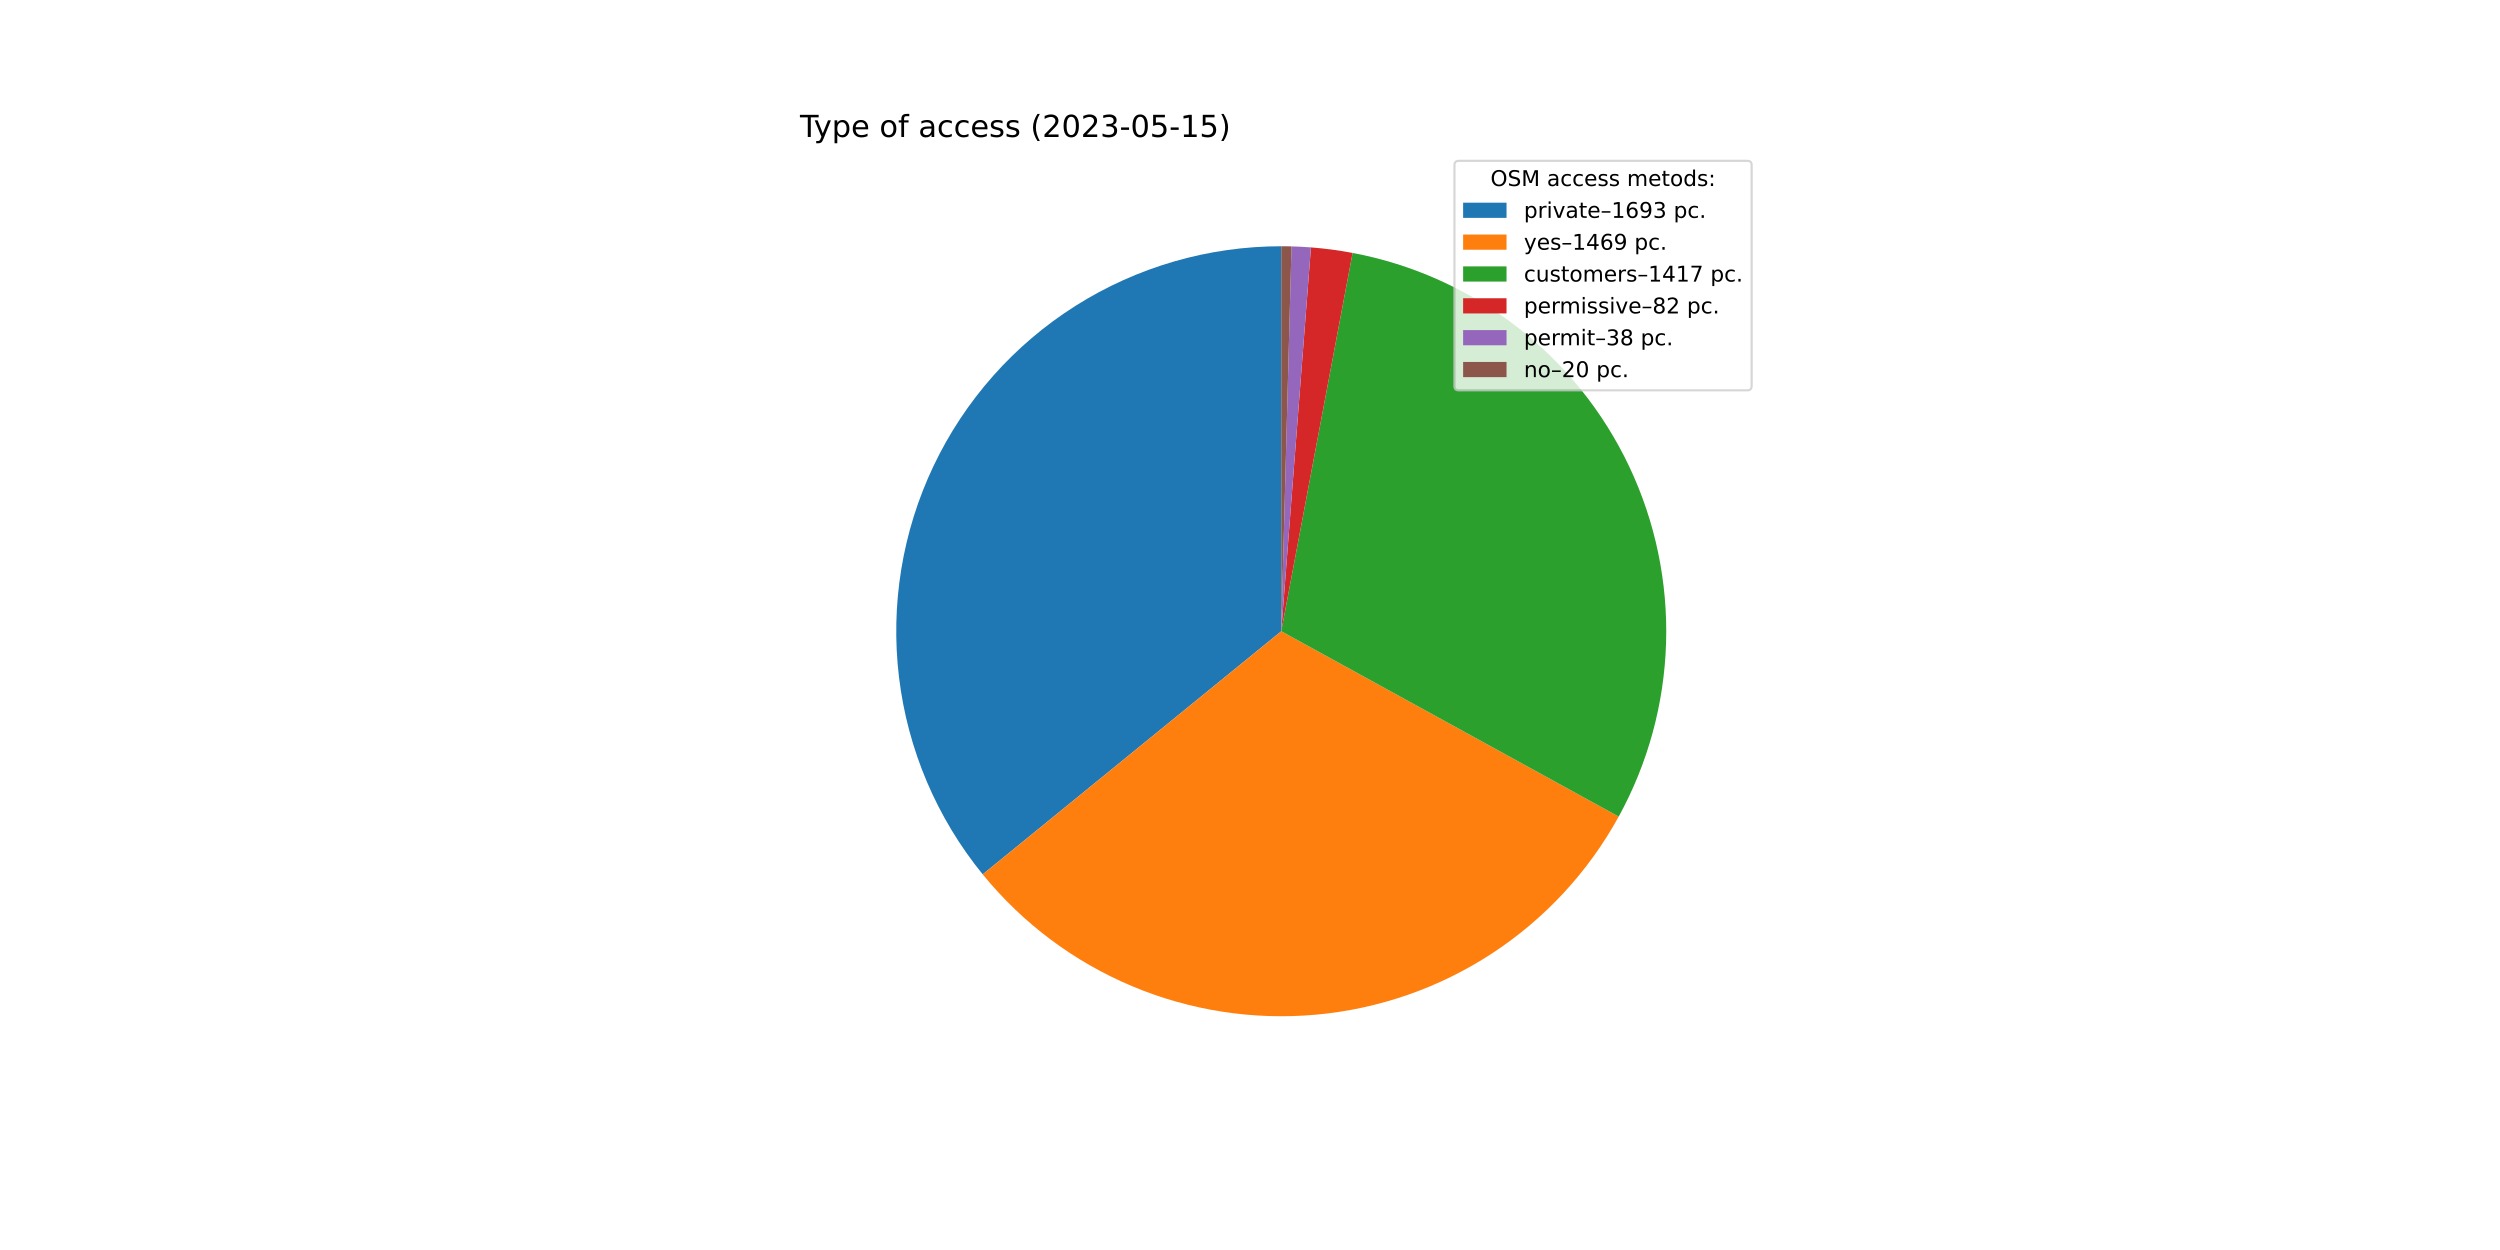
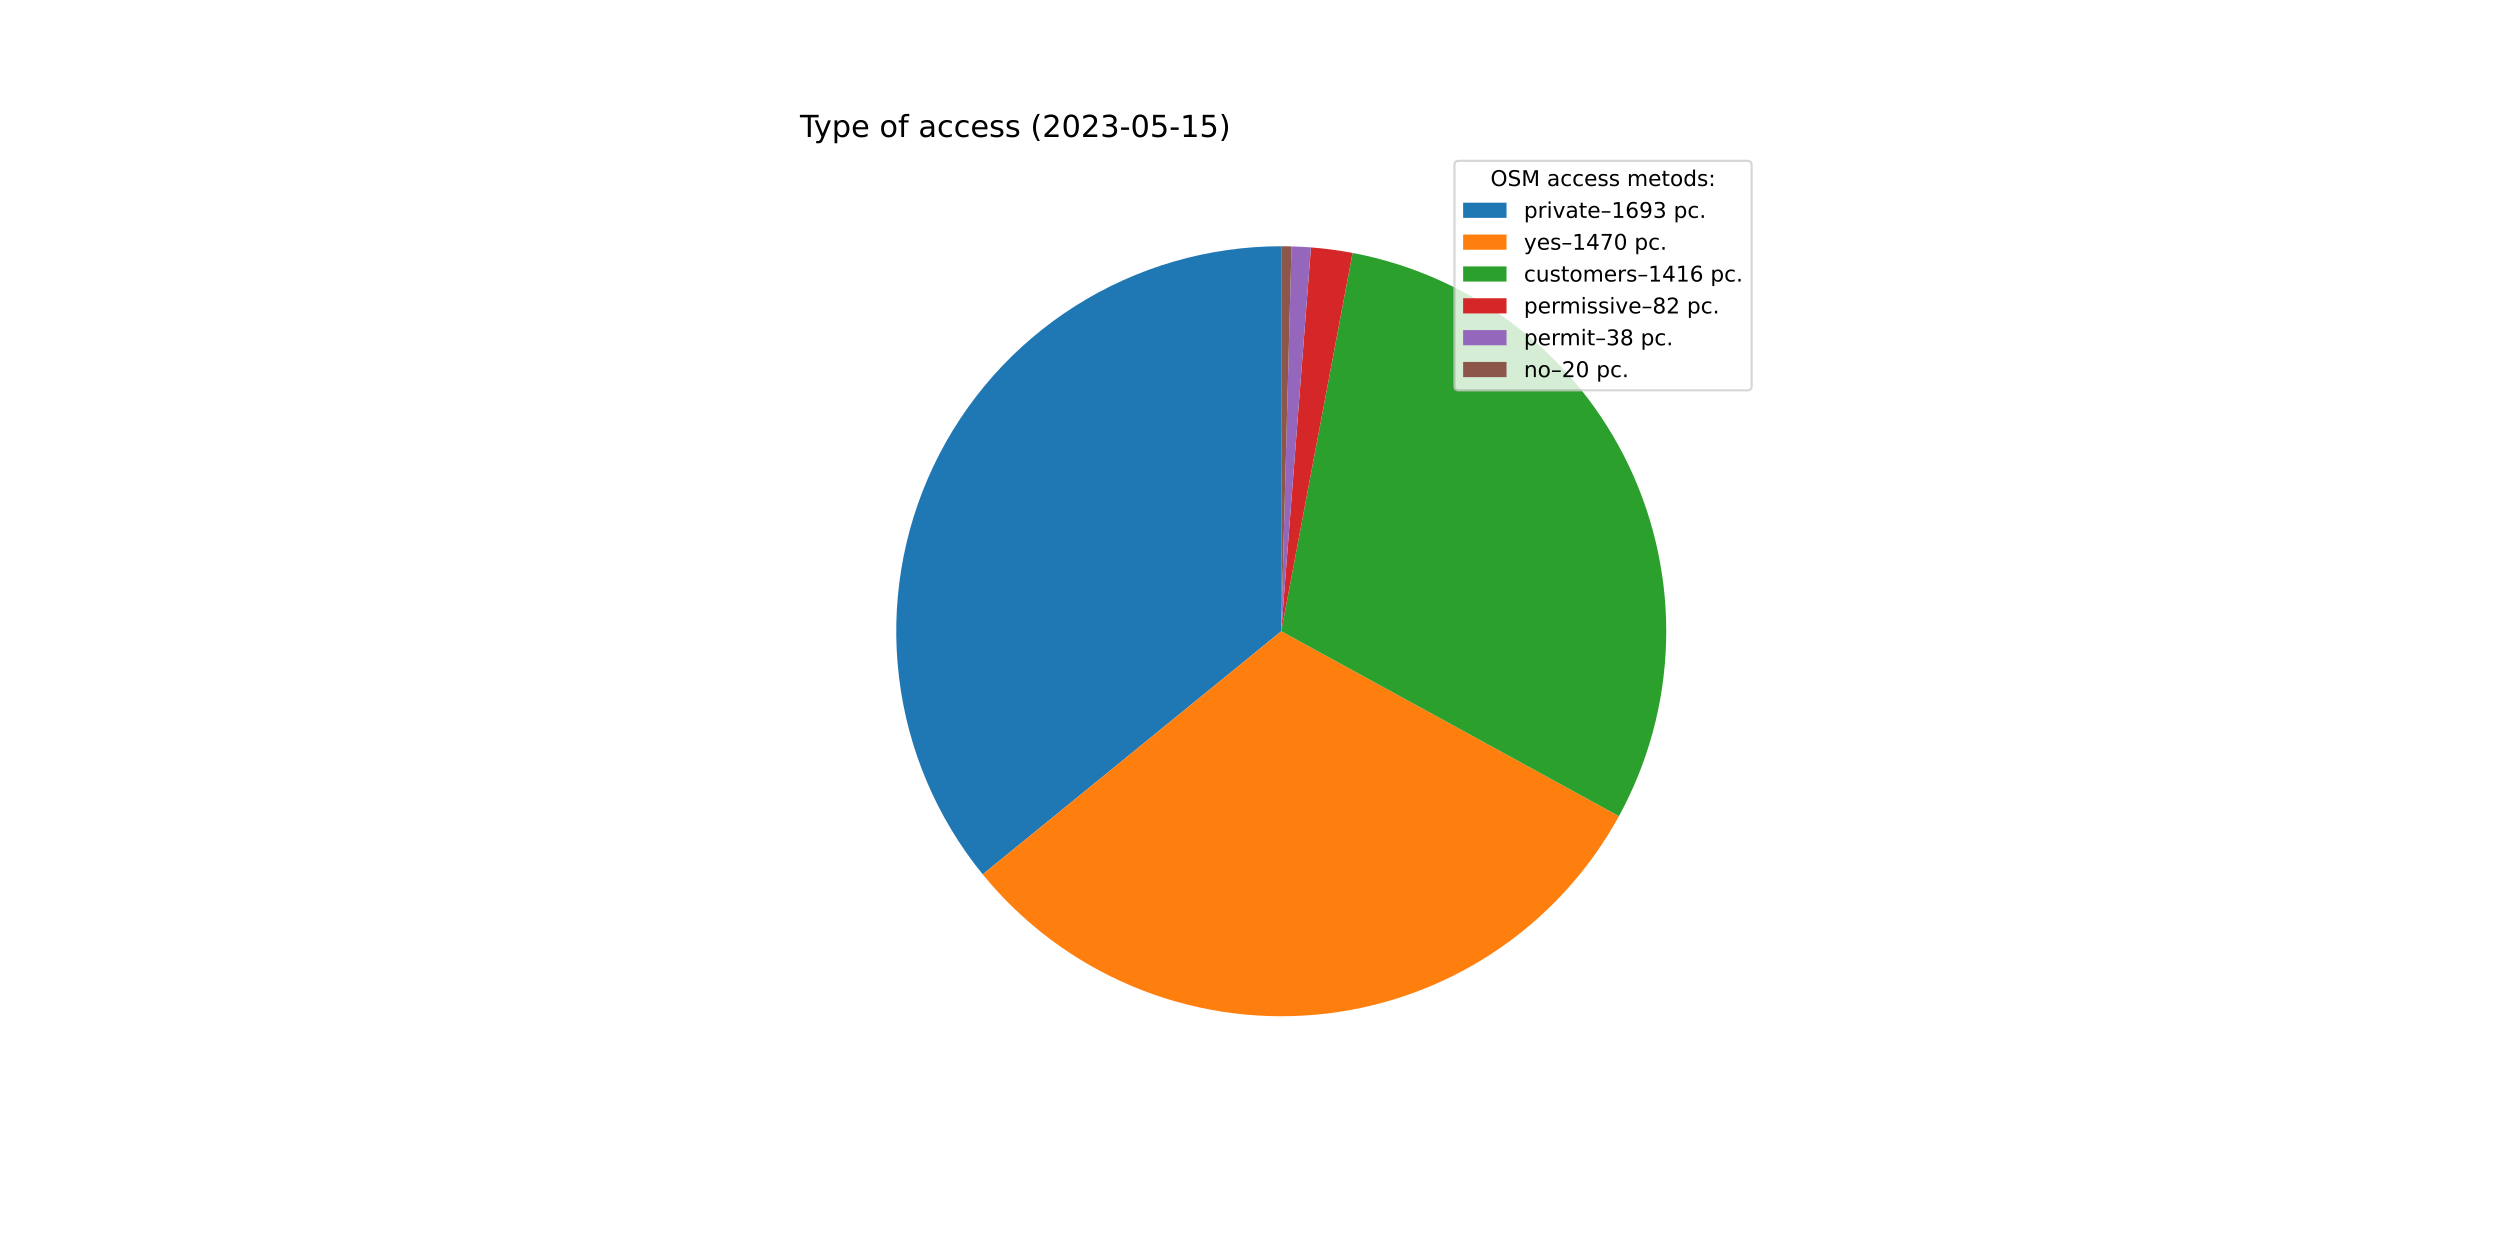
<svg xmlns="http://www.w3.org/2000/svg" xmlns:xlink="http://www.w3.org/1999/xlink" width="1152pt" height="576pt" viewBox="0 0 1152 576" version="1.1">
  <defs>
    <style type="text/css">*{stroke-linejoin: round; stroke-linecap: butt}</style>
  </defs>
  <g id="figure_1">
    <g id="patch_1">
      <path d="M 0 576  L 1152 576  L 1152 0  L 0 0  z " style="fill: #ffffff" />
    </g>
    <g id="axes_1">
      <g id="patch_2">
        <path d="M 590.4 113.472  C 556.855 113.472 523.989 122.986 495.631 140.905  C 467.274 158.824 444.572 184.424 430.171 214.72  C 415.771 245.016 410.254 278.784 414.264 312.088  C 418.274 345.392 431.649 376.886 452.83 402.898  L 590.4 290.88  L 590.4 113.472  z " style="fill: #1f77b4" />
      </g>
      <g id="patch_3">
-         <path d="M 452.83 402.898  C 471.178 425.432 494.786 443.116 521.569 454.391  C 548.352 465.666 577.5 470.189 606.441 467.561  C 635.381 464.934 663.238 455.235 687.553 439.322  C 711.868 423.408 731.904 401.761 745.895 376.291  L 590.4 290.88  L 452.83 402.898  z " style="fill: #ff7f0e" />
+         <path d="M 452.83 402.898  C 471.191 425.447 494.818 443.141 521.623 454.414  C 548.429 465.687 577.599 470.199 606.558 467.551  C 635.517 464.902 663.385 455.174 687.701 439.225  C 712.017 423.276 732.042 401.59 746.008 376.084  L 590.4 290.88  L 452.83 402.898  z " style="fill: #ff7f0e" />
      </g>
      <g id="patch_4">
-         <path d="M 745.895 376.291  C 759.385 351.731 766.867 324.32 767.725 296.312  C 768.583 268.304 762.793 240.487 750.831 215.147  C 738.869 189.807 721.072 167.658 698.902 150.52  C 676.732 133.382 650.815 121.738 623.279 116.545  L 590.4 290.88  L 745.895 376.291  z " style="fill: #2ca02c" />
+         <path d="M 746.008 376.084  C 759.456 351.523 766.901 324.124 767.73 296.135  C 768.56 268.146 762.751 240.354 750.78 215.04  C 738.81 189.726 721.015 167.602 698.855 150.484  C 676.696 133.366 650.795 121.735 623.279 116.545  L 590.4 290.88  L 746.008 376.084  z " style="fill: #2ca02c" />
      </g>
      <g id="patch_5">
        <path d="M 623.279 116.545  C 620.106 115.947 616.918 115.435 613.717 115.011  C 610.517 114.587 607.306 114.25 604.087 114.001  L 590.4 290.88  L 623.279 116.545  z " style="fill: #d62728" />
      </g>
      <g id="patch_6">
        <path d="M 604.087 114.001  C 602.595 113.885 601.102 113.789 599.608 113.711  C 598.114 113.633 596.619 113.575 595.124 113.535  L 590.4 290.88  L 604.087 114.001  z " style="fill: #9467bd" />
      </g>
      <g id="patch_7">
        <path d="M 595.124 113.535  C 594.337 113.514 593.549 113.498 592.762 113.488  C 591.975 113.477 591.187 113.472 590.4 113.472  L 590.4 290.88  L 595.124 113.535  z " style="fill: #8c564b" />
      </g>
      <g id="matplotlib.axis_1" />
      <g id="matplotlib.axis_2" />
      <g id="text_1">
        <g transform="translate(368.64 63.12)scale(0.14 -0.14)">
          <defs>
            <path id="DejaVuSans-54" d="M -19 4666  L 3928 4666  L 3928 4134  L 2272 4134  L 2272 0  L 1638 0  L 1638 4134  L -19 4134  L -19 4666  z " transform="scale(0.015625)" />
            <path id="DejaVuSans-79" d="M 2059 -325  Q 1816 -950 1584 -1140  Q 1353 -1331 966 -1331  L 506 -1331  L 506 -850  L 844 -850  Q 1081 -850 1212 -737  Q 1344 -625 1503 -206  L 1606 56  L 191 3500  L 800 3500  L 1894 763  L 2988 3500  L 3597 3500  L 2059 -325  z " transform="scale(0.015625)" />
            <path id="DejaVuSans-70" d="M 1159 525  L 1159 -1331  L 581 -1331  L 581 3500  L 1159 3500  L 1159 2969  Q 1341 3281 1617 3432  Q 1894 3584 2278 3584  Q 2916 3584 3314 3078  Q 3713 2572 3713 1747  Q 3713 922 3314 415  Q 2916 -91 2278 -91  Q 1894 -91 1617 61  Q 1341 213 1159 525  z M 3116 1747  Q 3116 2381 2855 2742  Q 2594 3103 2138 3103  Q 1681 3103 1420 2742  Q 1159 2381 1159 1747  Q 1159 1113 1420 752  Q 1681 391 2138 391  Q 2594 391 2855 752  Q 3116 1113 3116 1747  z " transform="scale(0.015625)" />
            <path id="DejaVuSans-65" d="M 3597 1894  L 3597 1613  L 953 1613  Q 991 1019 1311 708  Q 1631 397 2203 397  Q 2534 397 2845 478  Q 3156 559 3463 722  L 3463 178  Q 3153 47 2828 -22  Q 2503 -91 2169 -91  Q 1331 -91 842 396  Q 353 884 353 1716  Q 353 2575 817 3079  Q 1281 3584 2069 3584  Q 2775 3584 3186 3129  Q 3597 2675 3597 1894  z M 3022 2063  Q 3016 2534 2758 2815  Q 2500 3097 2075 3097  Q 1594 3097 1305 2825  Q 1016 2553 972 2059  L 3022 2063  z " transform="scale(0.015625)" />
            <path id="DejaVuSans-20" transform="scale(0.015625)" />
            <path id="DejaVuSans-6f" d="M 1959 3097  Q 1497 3097 1228 2736  Q 959 2375 959 1747  Q 959 1119 1226 758  Q 1494 397 1959 397  Q 2419 397 2687 759  Q 2956 1122 2956 1747  Q 2956 2369 2687 2733  Q 2419 3097 1959 3097  z M 1959 3584  Q 2709 3584 3137 3096  Q 3566 2609 3566 1747  Q 3566 888 3137 398  Q 2709 -91 1959 -91  Q 1206 -91 779 398  Q 353 888 353 1747  Q 353 2609 779 3096  Q 1206 3584 1959 3584  z " transform="scale(0.015625)" />
            <path id="DejaVuSans-66" d="M 2375 4863  L 2375 4384  L 1825 4384  Q 1516 4384 1395 4259  Q 1275 4134 1275 3809  L 1275 3500  L 2222 3500  L 2222 3053  L 1275 3053  L 1275 0  L 697 0  L 697 3053  L 147 3053  L 147 3500  L 697 3500  L 697 3744  Q 697 4328 969 4595  Q 1241 4863 1831 4863  L 2375 4863  z " transform="scale(0.015625)" />
            <path id="DejaVuSans-61" d="M 2194 1759  Q 1497 1759 1228 1600  Q 959 1441 959 1056  Q 959 750 1161 570  Q 1363 391 1709 391  Q 2188 391 2477 730  Q 2766 1069 2766 1631  L 2766 1759  L 2194 1759  z M 3341 1997  L 3341 0  L 2766 0  L 2766 531  Q 2569 213 2275 61  Q 1981 -91 1556 -91  Q 1019 -91 701 211  Q 384 513 384 1019  Q 384 1609 779 1909  Q 1175 2209 1959 2209  L 2766 2209  L 2766 2266  Q 2766 2663 2505 2880  Q 2244 3097 1772 3097  Q 1472 3097 1187 3025  Q 903 2953 641 2809  L 641 3341  Q 956 3463 1253 3523  Q 1550 3584 1831 3584  Q 2591 3584 2966 3190  Q 3341 2797 3341 1997  z " transform="scale(0.015625)" />
            <path id="DejaVuSans-63" d="M 3122 3366  L 3122 2828  Q 2878 2963 2633 3030  Q 2388 3097 2138 3097  Q 1578 3097 1268 2742  Q 959 2388 959 1747  Q 959 1106 1268 751  Q 1578 397 2138 397  Q 2388 397 2633 464  Q 2878 531 3122 666  L 3122 134  Q 2881 22 2623 -34  Q 2366 -91 2075 -91  Q 1284 -91 818 406  Q 353 903 353 1747  Q 353 2603 823 3093  Q 1294 3584 2113 3584  Q 2378 3584 2631 3529  Q 2884 3475 3122 3366  z " transform="scale(0.015625)" />
            <path id="DejaVuSans-73" d="M 2834 3397  L 2834 2853  Q 2591 2978 2328 3040  Q 2066 3103 1784 3103  Q 1356 3103 1142 2972  Q 928 2841 928 2578  Q 928 2378 1081 2264  Q 1234 2150 1697 2047  L 1894 2003  Q 2506 1872 2764 1633  Q 3022 1394 3022 966  Q 3022 478 2636 193  Q 2250 -91 1575 -91  Q 1294 -91 989 -36  Q 684 19 347 128  L 347 722  Q 666 556 975 473  Q 1284 391 1588 391  Q 1994 391 2212 530  Q 2431 669 2431 922  Q 2431 1156 2273 1281  Q 2116 1406 1581 1522  L 1381 1569  Q 847 1681 609 1914  Q 372 2147 372 2553  Q 372 3047 722 3315  Q 1072 3584 1716 3584  Q 2034 3584 2315 3537  Q 2597 3491 2834 3397  z " transform="scale(0.015625)" />
            <path id="DejaVuSans-28" d="M 1984 4856  Q 1566 4138 1362 3434  Q 1159 2731 1159 2009  Q 1159 1288 1364 580  Q 1569 -128 1984 -844  L 1484 -844  Q 1016 -109 783 600  Q 550 1309 550 2009  Q 550 2706 781 3412  Q 1013 4119 1484 4856  L 1984 4856  z " transform="scale(0.015625)" />
            <path id="DejaVuSans-32" d="M 1228 531  L 3431 531  L 3431 0  L 469 0  L 469 531  Q 828 903 1448 1529  Q 2069 2156 2228 2338  Q 2531 2678 2651 2914  Q 2772 3150 2772 3378  Q 2772 3750 2511 3984  Q 2250 4219 1831 4219  Q 1534 4219 1204 4116  Q 875 4013 500 3803  L 500 4441  Q 881 4594 1212 4672  Q 1544 4750 1819 4750  Q 2544 4750 2975 4387  Q 3406 4025 3406 3419  Q 3406 3131 3298 2873  Q 3191 2616 2906 2266  Q 2828 2175 2409 1742  Q 1991 1309 1228 531  z " transform="scale(0.015625)" />
            <path id="DejaVuSans-30" d="M 2034 4250  Q 1547 4250 1301 3770  Q 1056 3291 1056 2328  Q 1056 1369 1301 889  Q 1547 409 2034 409  Q 2525 409 2770 889  Q 3016 1369 3016 2328  Q 3016 3291 2770 3770  Q 2525 4250 2034 4250  z M 2034 4750  Q 2819 4750 3233 4129  Q 3647 3509 3647 2328  Q 3647 1150 3233 529  Q 2819 -91 2034 -91  Q 1250 -91 836 529  Q 422 1150 422 2328  Q 422 3509 836 4129  Q 1250 4750 2034 4750  z " transform="scale(0.015625)" />
            <path id="DejaVuSans-33" d="M 2597 2516  Q 3050 2419 3304 2112  Q 3559 1806 3559 1356  Q 3559 666 3084 287  Q 2609 -91 1734 -91  Q 1441 -91 1130 -33  Q 819 25 488 141  L 488 750  Q 750 597 1062 519  Q 1375 441 1716 441  Q 2309 441 2620 675  Q 2931 909 2931 1356  Q 2931 1769 2642 2001  Q 2353 2234 1838 2234  L 1294 2234  L 1294 2753  L 1863 2753  Q 2328 2753 2575 2939  Q 2822 3125 2822 3475  Q 2822 3834 2567 4026  Q 2313 4219 1838 4219  Q 1578 4219 1281 4162  Q 984 4106 628 3988  L 628 4550  Q 988 4650 1302 4700  Q 1616 4750 1894 4750  Q 2613 4750 3031 4423  Q 3450 4097 3450 3541  Q 3450 3153 3228 2886  Q 3006 2619 2597 2516  z " transform="scale(0.015625)" />
            <path id="DejaVuSans-2d" d="M 313 2009  L 1997 2009  L 1997 1497  L 313 1497  L 313 2009  z " transform="scale(0.015625)" />
            <path id="DejaVuSans-35" d="M 691 4666  L 3169 4666  L 3169 4134  L 1269 4134  L 1269 2991  Q 1406 3038 1543 3061  Q 1681 3084 1819 3084  Q 2600 3084 3056 2656  Q 3513 2228 3513 1497  Q 3513 744 3044 326  Q 2575 -91 1722 -91  Q 1428 -91 1123 -41  Q 819 9 494 109  L 494 744  Q 775 591 1075 516  Q 1375 441 1709 441  Q 2250 441 2565 725  Q 2881 1009 2881 1497  Q 2881 1984 2565 2268  Q 2250 2553 1709 2553  Q 1456 2553 1204 2497  Q 953 2441 691 2322  L 691 4666  z " transform="scale(0.015625)" />
            <path id="DejaVuSans-31" d="M 794 531  L 1825 531  L 1825 4091  L 703 3866  L 703 4441  L 1819 4666  L 2450 4666  L 2450 531  L 3481 531  L 3481 0  L 794 0  L 794 531  z " transform="scale(0.015625)" />
            <path id="DejaVuSans-29" d="M 513 4856  L 1013 4856  Q 1481 4119 1714 3412  Q 1947 2706 1947 2009  Q 1947 1309 1714 600  Q 1481 -109 1013 -844  L 513 -844  Q 928 -128 1133 580  Q 1338 1288 1338 2009  Q 1338 2731 1133 3434  Q 928 4138 513 4856  z " transform="scale(0.015625)" />
          </defs>
          <use xlink:href="#DejaVuSans-54" />
          <use xlink:href="#DejaVuSans-79" x="45.459" />
          <use xlink:href="#DejaVuSans-70" x="104.639" />
          <use xlink:href="#DejaVuSans-65" x="168.115" />
          <use xlink:href="#DejaVuSans-20" x="229.639" />
          <use xlink:href="#DejaVuSans-6f" x="261.426" />
          <use xlink:href="#DejaVuSans-66" x="322.607" />
          <use xlink:href="#DejaVuSans-20" x="357.812" />
          <use xlink:href="#DejaVuSans-61" x="389.6" />
          <use xlink:href="#DejaVuSans-63" x="450.879" />
          <use xlink:href="#DejaVuSans-63" x="505.859" />
          <use xlink:href="#DejaVuSans-65" x="560.84" />
          <use xlink:href="#DejaVuSans-73" x="622.363" />
          <use xlink:href="#DejaVuSans-73" x="674.463" />
          <use xlink:href="#DejaVuSans-20" x="726.562" />
          <use xlink:href="#DejaVuSans-28" x="758.35" />
          <use xlink:href="#DejaVuSans-32" x="797.363" />
          <use xlink:href="#DejaVuSans-30" x="860.986" />
          <use xlink:href="#DejaVuSans-32" x="924.609" />
          <use xlink:href="#DejaVuSans-33" x="988.232" />
          <use xlink:href="#DejaVuSans-2d" x="1051.855" />
          <use xlink:href="#DejaVuSans-30" x="1087.939" />
          <use xlink:href="#DejaVuSans-35" x="1151.562" />
          <use xlink:href="#DejaVuSans-2d" x="1215.186" />
          <use xlink:href="#DejaVuSans-31" x="1251.27" />
          <use xlink:href="#DejaVuSans-35" x="1314.893" />
          <use xlink:href="#DejaVuSans-29" x="1378.516" />
        </g>
      </g>
      <g id="legend_1">
        <g id="patch_8">
          <path d="M 672.208 179.867  L 805.16 179.867  Q 807.16 179.867 807.16 177.867  L 807.16 76.12  Q 807.16 74.12 805.16 74.12  L 672.208 74.12  Q 670.208 74.12 670.208 76.12  L 670.208 177.867  Q 670.208 179.867 672.208 179.867  z " style="fill: #ffffff; opacity: 0.8; stroke: #cccccc; stroke-linejoin: miter" />
        </g>
        <g id="text_2">
          <g transform="translate(686.8038 85.71844)scale(0.1 -0.1)">
            <defs>
              <path id="DejaVuSans-4f" d="M 2522 4238  Q 1834 4238 1429 3725  Q 1025 3213 1025 2328  Q 1025 1447 1429 934  Q 1834 422 2522 422  Q 3209 422 3611 934  Q 4013 1447 4013 2328  Q 4013 3213 3611 3725  Q 3209 4238 2522 4238  z M 2522 4750  Q 3503 4750 4090 4092  Q 4678 3434 4678 2328  Q 4678 1225 4090 567  Q 3503 -91 2522 -91  Q 1538 -91 948 565  Q 359 1222 359 2328  Q 359 3434 948 4092  Q 1538 4750 2522 4750  z " transform="scale(0.015625)" />
              <path id="DejaVuSans-53" d="M 3425 4513  L 3425 3897  Q 3066 4069 2747 4153  Q 2428 4238 2131 4238  Q 1616 4238 1336 4038  Q 1056 3838 1056 3469  Q 1056 3159 1242 3001  Q 1428 2844 1947 2747  L 2328 2669  Q 3034 2534 3370 2195  Q 3706 1856 3706 1288  Q 3706 609 3251 259  Q 2797 -91 1919 -91  Q 1588 -91 1214 -16  Q 841 59 441 206  L 441 856  Q 825 641 1194 531  Q 1563 422 1919 422  Q 2459 422 2753 634  Q 3047 847 3047 1241  Q 3047 1584 2836 1778  Q 2625 1972 2144 2069  L 1759 2144  Q 1053 2284 737 2584  Q 422 2884 422 3419  Q 422 4038 858 4394  Q 1294 4750 2059 4750  Q 2388 4750 2728 4690  Q 3069 4631 3425 4513  z " transform="scale(0.015625)" />
              <path id="DejaVuSans-4d" d="M 628 4666  L 1569 4666  L 2759 1491  L 3956 4666  L 4897 4666  L 4897 0  L 4281 0  L 4281 4097  L 3078 897  L 2444 897  L 1241 4097  L 1241 0  L 628 0  L 628 4666  z " transform="scale(0.015625)" />
              <path id="DejaVuSans-6d" d="M 3328 2828  Q 3544 3216 3844 3400  Q 4144 3584 4550 3584  Q 5097 3584 5394 3201  Q 5691 2819 5691 2113  L 5691 0  L 5113 0  L 5113 2094  Q 5113 2597 4934 2840  Q 4756 3084 4391 3084  Q 3944 3084 3684 2787  Q 3425 2491 3425 1978  L 3425 0  L 2847 0  L 2847 2094  Q 2847 2600 2669 2842  Q 2491 3084 2119 3084  Q 1678 3084 1418 2786  Q 1159 2488 1159 1978  L 1159 0  L 581 0  L 581 3500  L 1159 3500  L 1159 2956  Q 1356 3278 1631 3431  Q 1906 3584 2284 3584  Q 2666 3584 2933 3390  Q 3200 3197 3328 2828  z " transform="scale(0.015625)" />
              <path id="DejaVuSans-74" d="M 1172 4494  L 1172 3500  L 2356 3500  L 2356 3053  L 1172 3053  L 1172 1153  Q 1172 725 1289 603  Q 1406 481 1766 481  L 2356 481  L 2356 0  L 1766 0  Q 1100 0 847 248  Q 594 497 594 1153  L 594 3053  L 172 3053  L 172 3500  L 594 3500  L 594 4494  L 1172 4494  z " transform="scale(0.015625)" />
              <path id="DejaVuSans-64" d="M 2906 2969  L 2906 4863  L 3481 4863  L 3481 0  L 2906 0  L 2906 525  Q 2725 213 2448 61  Q 2172 -91 1784 -91  Q 1150 -91 751 415  Q 353 922 353 1747  Q 353 2572 751 3078  Q 1150 3584 1784 3584  Q 2172 3584 2448 3432  Q 2725 3281 2906 2969  z M 947 1747  Q 947 1113 1208 752  Q 1469 391 1925 391  Q 2381 391 2643 752  Q 2906 1113 2906 1747  Q 2906 2381 2643 2742  Q 2381 3103 1925 3103  Q 1469 3103 1208 2742  Q 947 2381 947 1747  z " transform="scale(0.015625)" />
              <path id="DejaVuSans-3a" d="M 750 794  L 1409 794  L 1409 0  L 750 0  L 750 794  z M 750 3309  L 1409 3309  L 1409 2516  L 750 2516  L 750 3309  z " transform="scale(0.015625)" />
            </defs>
            <use xlink:href="#DejaVuSans-4f" />
            <use xlink:href="#DejaVuSans-53" x="78.711" />
            <use xlink:href="#DejaVuSans-4d" x="142.188" />
            <use xlink:href="#DejaVuSans-20" x="228.467" />
            <use xlink:href="#DejaVuSans-61" x="260.254" />
            <use xlink:href="#DejaVuSans-63" x="321.533" />
            <use xlink:href="#DejaVuSans-63" x="376.514" />
            <use xlink:href="#DejaVuSans-65" x="431.494" />
            <use xlink:href="#DejaVuSans-73" x="493.018" />
            <use xlink:href="#DejaVuSans-73" x="545.117" />
            <use xlink:href="#DejaVuSans-20" x="597.217" />
            <use xlink:href="#DejaVuSans-6d" x="629.004" />
            <use xlink:href="#DejaVuSans-65" x="726.416" />
            <use xlink:href="#DejaVuSans-74" x="787.939" />
            <use xlink:href="#DejaVuSans-6f" x="827.148" />
            <use xlink:href="#DejaVuSans-64" x="888.33" />
            <use xlink:href="#DejaVuSans-73" x="951.807" />
            <use xlink:href="#DejaVuSans-3a" x="1003.906" />
          </g>
        </g>
        <g id="patch_9">
          <path d="M 674.208 100.397  L 694.208 100.397  L 694.208 93.397  L 674.208 93.397  z " style="fill: #1f77b4" />
        </g>
        <g id="text_3">
          <g transform="translate(702.2084 100.3966)scale(0.1 -0.1)">
            <defs>
              <path id="DejaVuSans-72" d="M 2631 2963  Q 2534 3019 2420 3045  Q 2306 3072 2169 3072  Q 1681 3072 1420 2755  Q 1159 2438 1159 1844  L 1159 0  L 581 0  L 581 3500  L 1159 3500  L 1159 2956  Q 1341 3275 1631 3429  Q 1922 3584 2338 3584  Q 2397 3584 2469 3576  Q 2541 3569 2628 3553  L 2631 2963  z " transform="scale(0.015625)" />
              <path id="DejaVuSans-69" d="M 603 3500  L 1178 3500  L 1178 0  L 603 0  L 603 3500  z M 603 4863  L 1178 4863  L 1178 4134  L 603 4134  L 603 4863  z " transform="scale(0.015625)" />
              <path id="DejaVuSans-76" d="M 191 3500  L 800 3500  L 1894 563  L 2988 3500  L 3597 3500  L 2284 0  L 1503 0  L 191 3500  z " transform="scale(0.015625)" />
              <path id="DejaVuSans-2013" d="M 313 1978  L 2888 1978  L 2888 1528  L 313 1528  L 313 1978  z " transform="scale(0.015625)" />
              <path id="DejaVuSans-36" d="M 2113 2584  Q 1688 2584 1439 2293  Q 1191 2003 1191 1497  Q 1191 994 1439 701  Q 1688 409 2113 409  Q 2538 409 2786 701  Q 3034 994 3034 1497  Q 3034 2003 2786 2293  Q 2538 2584 2113 2584  z M 3366 4563  L 3366 3988  Q 3128 4100 2886 4159  Q 2644 4219 2406 4219  Q 1781 4219 1451 3797  Q 1122 3375 1075 2522  Q 1259 2794 1537 2939  Q 1816 3084 2150 3084  Q 2853 3084 3261 2657  Q 3669 2231 3669 1497  Q 3669 778 3244 343  Q 2819 -91 2113 -91  Q 1303 -91 875 529  Q 447 1150 447 2328  Q 447 3434 972 4092  Q 1497 4750 2381 4750  Q 2619 4750 2861 4703  Q 3103 4656 3366 4563  z " transform="scale(0.015625)" />
              <path id="DejaVuSans-39" d="M 703 97  L 703 672  Q 941 559 1184 500  Q 1428 441 1663 441  Q 2288 441 2617 861  Q 2947 1281 2994 2138  Q 2813 1869 2534 1725  Q 2256 1581 1919 1581  Q 1219 1581 811 2004  Q 403 2428 403 3163  Q 403 3881 828 4315  Q 1253 4750 1959 4750  Q 2769 4750 3195 4129  Q 3622 3509 3622 2328  Q 3622 1225 3098 567  Q 2575 -91 1691 -91  Q 1453 -91 1209 -44  Q 966 3 703 97  z M 1959 2075  Q 2384 2075 2632 2365  Q 2881 2656 2881 3163  Q 2881 3666 2632 3958  Q 2384 4250 1959 4250  Q 1534 4250 1286 3958  Q 1038 3666 1038 3163  Q 1038 2656 1286 2365  Q 1534 2075 1959 2075  z " transform="scale(0.015625)" />
              <path id="DejaVuSans-2e" d="M 684 794  L 1344 794  L 1344 0  L 684 0  L 684 794  z " transform="scale(0.015625)" />
            </defs>
            <use xlink:href="#DejaVuSans-70" />
            <use xlink:href="#DejaVuSans-72" x="63.477" />
            <use xlink:href="#DejaVuSans-69" x="104.59" />
            <use xlink:href="#DejaVuSans-76" x="132.373" />
            <use xlink:href="#DejaVuSans-61" x="191.553" />
            <use xlink:href="#DejaVuSans-74" x="252.832" />
            <use xlink:href="#DejaVuSans-65" x="292.041" />
            <use xlink:href="#DejaVuSans-2013" x="353.564" />
            <use xlink:href="#DejaVuSans-31" x="403.564" />
            <use xlink:href="#DejaVuSans-36" x="467.188" />
            <use xlink:href="#DejaVuSans-39" x="530.811" />
            <use xlink:href="#DejaVuSans-33" x="594.434" />
            <use xlink:href="#DejaVuSans-20" x="658.057" />
            <use xlink:href="#DejaVuSans-70" x="689.844" />
            <use xlink:href="#DejaVuSans-63" x="753.32" />
            <use xlink:href="#DejaVuSans-2e" x="808.301" />
          </g>
        </g>
        <g id="patch_10">
          <path d="M 674.208 115.075  L 694.208 115.075  L 694.208 108.075  L 674.208 108.075  z " style="fill: #ff7f0e" />
        </g>
        <g id="text_4">
          <g transform="translate(702.2084 115.0747)scale(0.1 -0.1)">
            <defs>
              <path id="DejaVuSans-34" d="M 2419 4116  L 825 1625  L 2419 1625  L 2419 4116  z M 2253 4666  L 3047 4666  L 3047 1625  L 3713 1625  L 3713 1100  L 3047 1100  L 3047 0  L 2419 0  L 2419 1100  L 313 1100  L 313 1709  L 2253 4666  z " transform="scale(0.015625)" />
+               <path id="DejaVuSans-37" d="M 525 4666  L 3525 4666  L 3525 4397  L 1831 0  L 1172 0  L 2766 4134  L 525 4134  L 525 4666  z " transform="scale(0.015625)" />
            </defs>
            <use xlink:href="#DejaVuSans-79" />
            <use xlink:href="#DejaVuSans-65" x="59.18" />
            <use xlink:href="#DejaVuSans-73" x="120.703" />
            <use xlink:href="#DejaVuSans-2013" x="172.803" />
            <use xlink:href="#DejaVuSans-31" x="222.803" />
            <use xlink:href="#DejaVuSans-34" x="286.426" />
-             <use xlink:href="#DejaVuSans-36" x="350.049" />
-             <use xlink:href="#DejaVuSans-39" x="413.672" />
+             <use xlink:href="#DejaVuSans-37" x="350.049" />
+             <use xlink:href="#DejaVuSans-30" x="413.672" />
            <use xlink:href="#DejaVuSans-20" x="477.295" />
            <use xlink:href="#DejaVuSans-70" x="509.082" />
            <use xlink:href="#DejaVuSans-63" x="572.559" />
            <use xlink:href="#DejaVuSans-2e" x="627.539" />
          </g>
        </g>
        <g id="patch_11">
          <path d="M 674.208 129.753  L 694.208 129.753  L 694.208 122.753  L 674.208 122.753  z " style="fill: #2ca02c" />
        </g>
        <g id="text_5">
          <g transform="translate(702.2084 129.7528)scale(0.1 -0.1)">
            <defs>
              <path id="DejaVuSans-75" d="M 544 1381  L 544 3500  L 1119 3500  L 1119 1403  Q 1119 906 1312 657  Q 1506 409 1894 409  Q 2359 409 2629 706  Q 2900 1003 2900 1516  L 2900 3500  L 3475 3500  L 3475 0  L 2900 0  L 2900 538  Q 2691 219 2414 64  Q 2138 -91 1772 -91  Q 1169 -91 856 284  Q 544 659 544 1381  z M 1991 3584  L 1991 3584  z " transform="scale(0.015625)" />
-               <path id="DejaVuSans-37" d="M 525 4666  L 3525 4666  L 3525 4397  L 1831 0  L 1172 0  L 2766 4134  L 525 4134  L 525 4666  z " transform="scale(0.015625)" />
            </defs>
            <use xlink:href="#DejaVuSans-63" />
            <use xlink:href="#DejaVuSans-75" x="54.98" />
            <use xlink:href="#DejaVuSans-73" x="118.359" />
            <use xlink:href="#DejaVuSans-74" x="170.459" />
            <use xlink:href="#DejaVuSans-6f" x="209.668" />
            <use xlink:href="#DejaVuSans-6d" x="270.85" />
            <use xlink:href="#DejaVuSans-65" x="368.262" />
            <use xlink:href="#DejaVuSans-72" x="429.785" />
            <use xlink:href="#DejaVuSans-73" x="470.898" />
            <use xlink:href="#DejaVuSans-2013" x="522.998" />
            <use xlink:href="#DejaVuSans-31" x="572.998" />
            <use xlink:href="#DejaVuSans-34" x="636.621" />
            <use xlink:href="#DejaVuSans-31" x="700.244" />
-             <use xlink:href="#DejaVuSans-37" x="763.867" />
+             <use xlink:href="#DejaVuSans-36" x="763.867" />
            <use xlink:href="#DejaVuSans-20" x="827.49" />
            <use xlink:href="#DejaVuSans-70" x="859.277" />
            <use xlink:href="#DejaVuSans-63" x="922.754" />
            <use xlink:href="#DejaVuSans-2e" x="977.734" />
          </g>
        </g>
        <g id="patch_12">
          <path d="M 674.208 144.431  L 694.208 144.431  L 694.208 137.431  L 674.208 137.431  z " style="fill: #d62728" />
        </g>
        <g id="text_6">
          <g transform="translate(702.2084 144.4309)scale(0.1 -0.1)">
            <defs>
              <path id="DejaVuSans-38" d="M 2034 2216  Q 1584 2216 1326 1975  Q 1069 1734 1069 1313  Q 1069 891 1326 650  Q 1584 409 2034 409  Q 2484 409 2743 651  Q 3003 894 3003 1313  Q 3003 1734 2745 1975  Q 2488 2216 2034 2216  z M 1403 2484  Q 997 2584 770 2862  Q 544 3141 544 3541  Q 544 4100 942 4425  Q 1341 4750 2034 4750  Q 2731 4750 3128 4425  Q 3525 4100 3525 3541  Q 3525 3141 3298 2862  Q 3072 2584 2669 2484  Q 3125 2378 3379 2068  Q 3634 1759 3634 1313  Q 3634 634 3220 271  Q 2806 -91 2034 -91  Q 1263 -91 848 271  Q 434 634 434 1313  Q 434 1759 690 2068  Q 947 2378 1403 2484  z M 1172 3481  Q 1172 3119 1398 2916  Q 1625 2713 2034 2713  Q 2441 2713 2670 2916  Q 2900 3119 2900 3481  Q 2900 3844 2670 4047  Q 2441 4250 2034 4250  Q 1625 4250 1398 4047  Q 1172 3844 1172 3481  z " transform="scale(0.015625)" />
            </defs>
            <use xlink:href="#DejaVuSans-70" />
            <use xlink:href="#DejaVuSans-65" x="63.477" />
            <use xlink:href="#DejaVuSans-72" x="125" />
            <use xlink:href="#DejaVuSans-6d" x="164.363" />
            <use xlink:href="#DejaVuSans-69" x="261.775" />
            <use xlink:href="#DejaVuSans-73" x="289.559" />
            <use xlink:href="#DejaVuSans-73" x="341.658" />
            <use xlink:href="#DejaVuSans-69" x="393.758" />
            <use xlink:href="#DejaVuSans-76" x="421.541" />
            <use xlink:href="#DejaVuSans-65" x="480.721" />
            <use xlink:href="#DejaVuSans-2013" x="542.244" />
            <use xlink:href="#DejaVuSans-38" x="592.244" />
            <use xlink:href="#DejaVuSans-32" x="655.867" />
            <use xlink:href="#DejaVuSans-20" x="719.49" />
            <use xlink:href="#DejaVuSans-70" x="751.277" />
            <use xlink:href="#DejaVuSans-63" x="814.754" />
            <use xlink:href="#DejaVuSans-2e" x="869.734" />
          </g>
        </g>
        <g id="patch_13">
          <path d="M 674.208 159.109  L 694.208 159.109  L 694.208 152.109  L 674.208 152.109  z " style="fill: #9467bd" />
        </g>
        <g id="text_7">
          <g transform="translate(702.2084 159.1091)scale(0.1 -0.1)">
            <use xlink:href="#DejaVuSans-70" />
            <use xlink:href="#DejaVuSans-65" x="63.477" />
            <use xlink:href="#DejaVuSans-72" x="125" />
            <use xlink:href="#DejaVuSans-6d" x="164.363" />
            <use xlink:href="#DejaVuSans-69" x="261.775" />
            <use xlink:href="#DejaVuSans-74" x="289.559" />
            <use xlink:href="#DejaVuSans-2013" x="328.768" />
            <use xlink:href="#DejaVuSans-33" x="378.768" />
            <use xlink:href="#DejaVuSans-38" x="442.391" />
            <use xlink:href="#DejaVuSans-20" x="506.014" />
            <use xlink:href="#DejaVuSans-70" x="537.801" />
            <use xlink:href="#DejaVuSans-63" x="601.277" />
            <use xlink:href="#DejaVuSans-2e" x="656.258" />
          </g>
        </g>
        <g id="patch_14">
          <path d="M 674.208 173.787  L 694.208 173.787  L 694.208 166.787  L 674.208 166.787  z " style="fill: #8c564b" />
        </g>
        <g id="text_8">
          <g transform="translate(702.2084 173.7872)scale(0.1 -0.1)">
            <defs>
              <path id="DejaVuSans-6e" d="M 3513 2113  L 3513 0  L 2938 0  L 2938 2094  Q 2938 2591 2744 2837  Q 2550 3084 2163 3084  Q 1697 3084 1428 2787  Q 1159 2491 1159 1978  L 1159 0  L 581 0  L 581 3500  L 1159 3500  L 1159 2956  Q 1366 3272 1645 3428  Q 1925 3584 2291 3584  Q 2894 3584 3203 3211  Q 3513 2838 3513 2113  z " transform="scale(0.015625)" />
            </defs>
            <use xlink:href="#DejaVuSans-6e" />
            <use xlink:href="#DejaVuSans-6f" x="63.379" />
            <use xlink:href="#DejaVuSans-2013" x="124.561" />
            <use xlink:href="#DejaVuSans-32" x="174.561" />
            <use xlink:href="#DejaVuSans-30" x="238.184" />
            <use xlink:href="#DejaVuSans-20" x="301.807" />
            <use xlink:href="#DejaVuSans-70" x="333.594" />
            <use xlink:href="#DejaVuSans-63" x="397.07" />
            <use xlink:href="#DejaVuSans-2e" x="452.051" />
          </g>
        </g>
      </g>
    </g>
  </g>
</svg>
